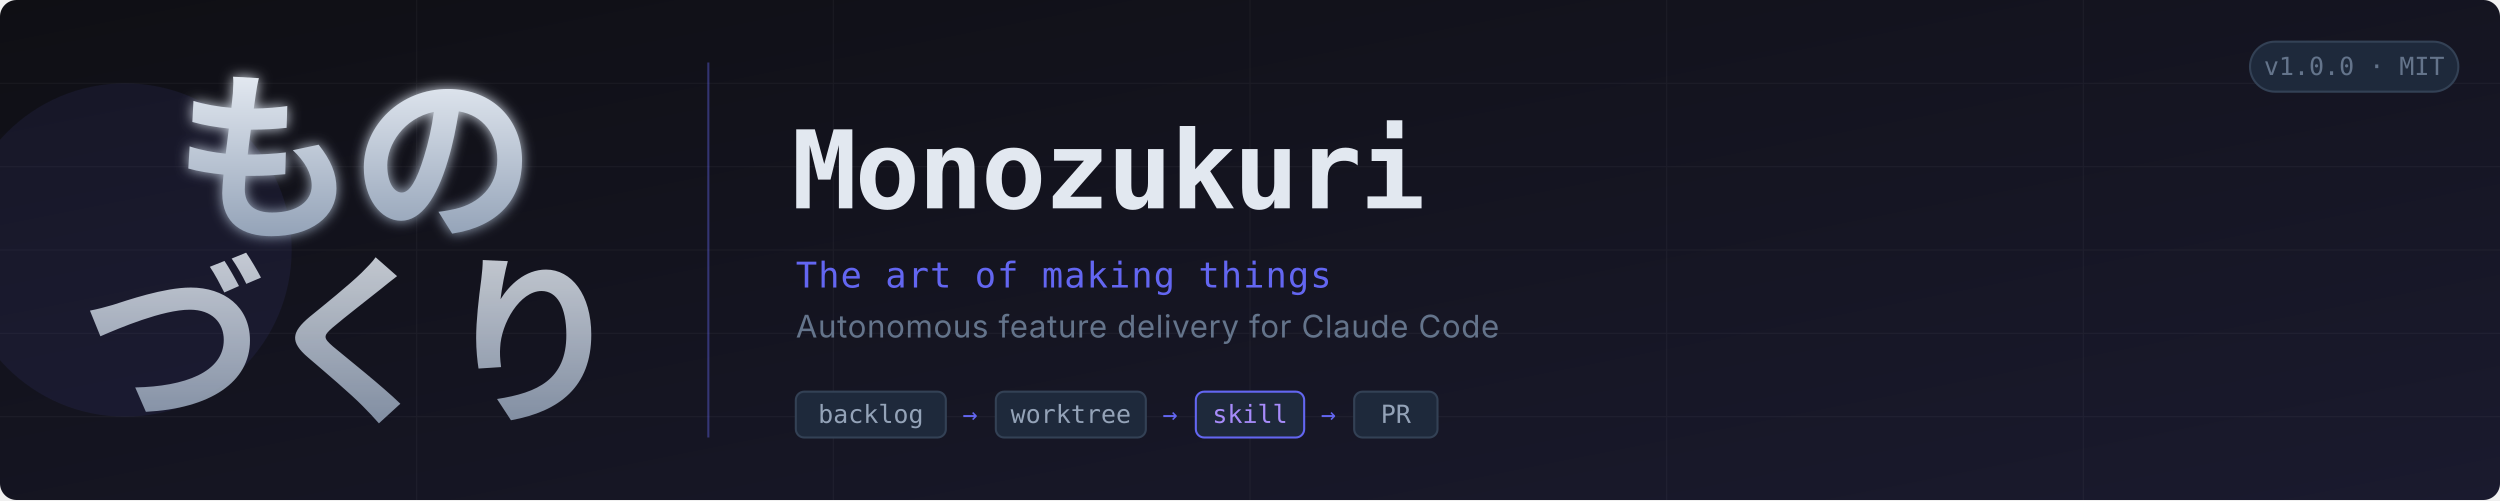
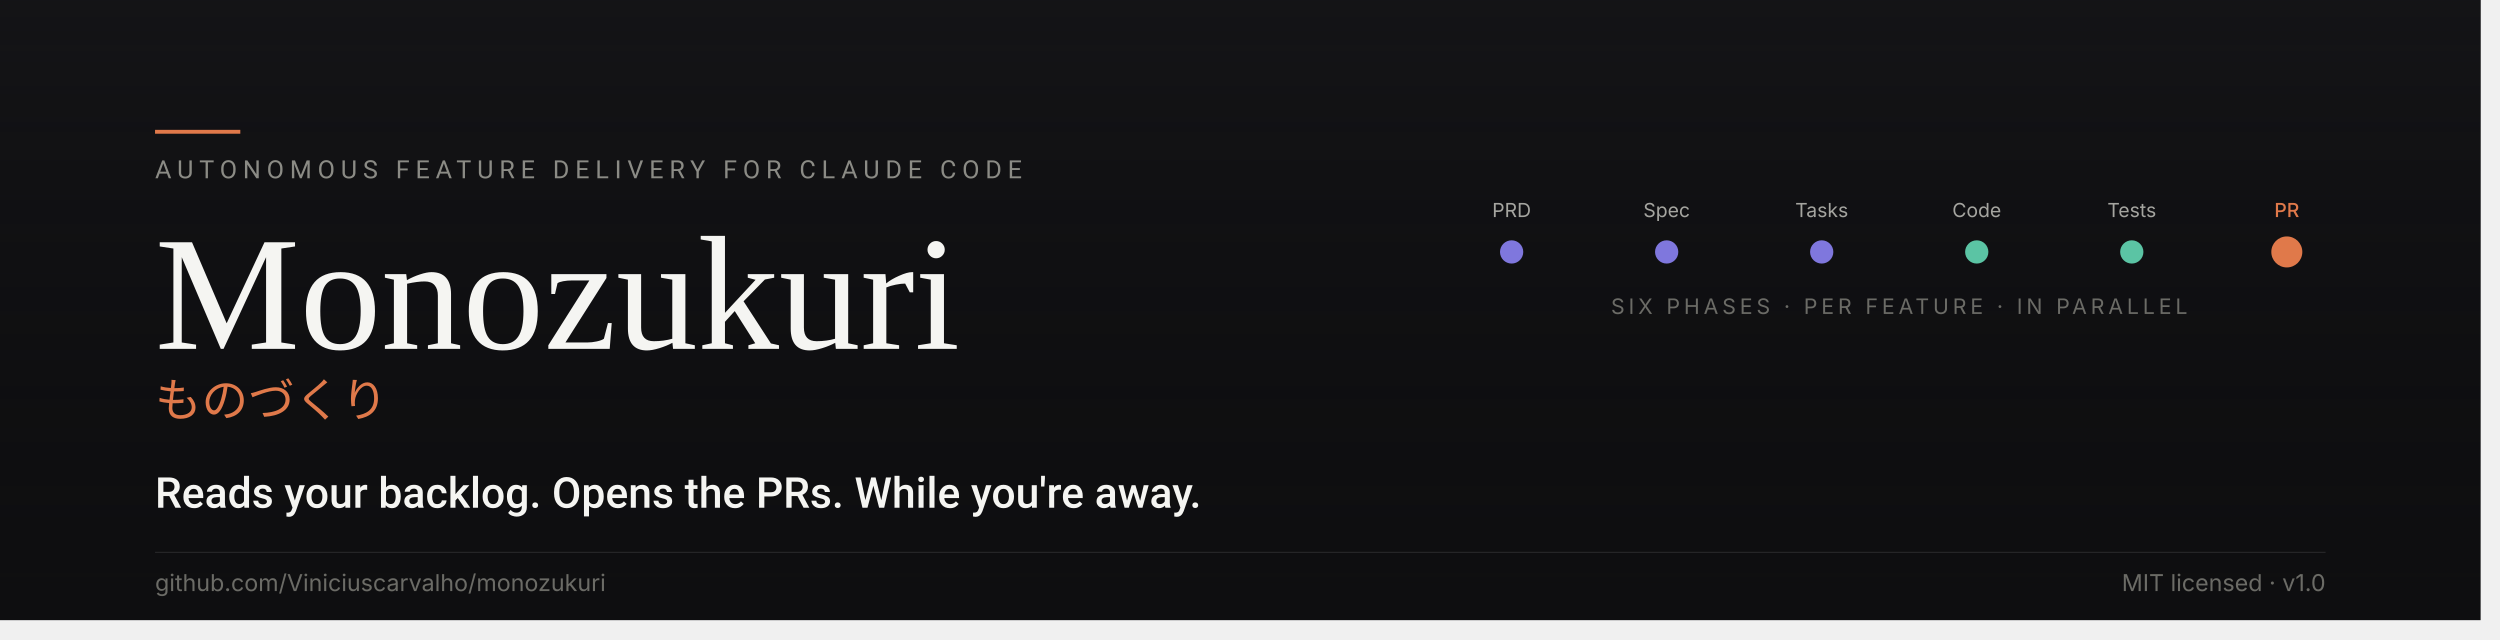
- <svg xmlns="http://www.w3.org/2000/svg" viewBox="0 0 1200 240" width="1200" height="240">
+ <svg xmlns="http://www.w3.org/2000/svg" width="100%" viewBox="0 0 1290 330" role="img" style="">
+   <rect width="1280" height="320" fill="#0E0E10" style="fill:rgb(14, 14, 16);stroke:none;color:rgb(255, 255, 255);stroke-width:1px;stroke-linecap:butt;stroke-linejoin:miter;opacity:1;font-family:&quot;Anthropic Sans&quot;, -apple-system, &quot;system-ui&quot;, &quot;Segoe UI&quot;, sans-serif;font-size:16px;font-weight:400;text-anchor:start;dominant-baseline:auto" />
  <defs>
-     <linearGradient id="bg" x1="0%" y1="0%" x2="100%" y2="100%">
-       <stop offset="0%" style="stop-color:#0f0f14;stop-opacity:1" />
-       <stop offset="100%" style="stop-color:#1a1a2e;stop-opacity:1" />
+     <linearGradient id="depth" x1="0" y1="0" x2="0" y2="1">
+       <stop offset="0%" stop-color="#1A1A1D" stop-opacity="0.5" />
+       <stop offset="100%" stop-color="#0E0E10" stop-opacity="0" />
    </linearGradient>
-     <linearGradient id="accentLine" x1="0%" y1="0%" x2="100%" y2="0%">
-       <stop offset="0%" style="stop-color:#6366f1;stop-opacity:0" />
-       <stop offset="30%" style="stop-color:#6366f1;stop-opacity:1" />
-       <stop offset="70%" style="stop-color:#a78bfa;stop-opacity:1" />
-       <stop offset="100%" style="stop-color:#a78bfa;stop-opacity:0" />
+     <linearGradient id="trail" x1="0" y1="0" x2="1" y2="0">
+       <stop offset="0%" stop-color="#E0794A" stop-opacity="0" />
+       <stop offset="20%" stop-color="#E0794A" stop-opacity="0.7" />
+       <stop offset="100%" stop-color="#E0794A" stop-opacity="0" />
    </linearGradient>
-     <linearGradient id="kanjiGrad" x1="0%" y1="0%" x2="0%" y2="100%">
-       <stop offset="0%" style="stop-color:#e2e8f0" />
-       <stop offset="100%" style="stop-color:#94a3b8" />
-     </linearGradient>
-     <filter id="glow">
-       <feGaussianBlur stdDeviation="3" result="coloredBlur" />
-       <feMerge>
-         <feMergeNode in="coloredBlur" />
-         <feMergeNode in="SourceGraphic" />
-       </feMerge>
-     </filter>
  </defs>
-   <rect width="1200" height="240" fill="url(#bg)" rx="8" />
-   <g opacity="0.04" stroke="#ffffff" stroke-width="0.5">
-     <line x1="0" y1="40" x2="1200" y2="40" />
-     <line x1="0" y1="80" x2="1200" y2="80" />
-     <line x1="0" y1="120" x2="1200" y2="120" />
-     <line x1="0" y1="160" x2="1200" y2="160" />
-     <line x1="0" y1="200" x2="1200" y2="200" />
-     <line x1="200" y1="0" x2="200" y2="240" />
-     <line x1="400" y1="0" x2="400" y2="240" />
-     <line x1="600" y1="0" x2="600" y2="240" />
-     <line x1="800" y1="0" x2="800" y2="240" />
-     <line x1="1000" y1="0" x2="1000" y2="240" />
+   <rect width="1280" height="320" fill="url(#depth)" style="stroke:none;color:rgb(255, 255, 255);stroke-width:1px;stroke-linecap:butt;stroke-linejoin:miter;opacity:1;font-family:&quot;Anthropic Sans&quot;, -apple-system, &quot;system-ui&quot;, &quot;Segoe UI&quot;, sans-serif;font-size:16px;font-weight:400;text-anchor:start;dominant-baseline:auto" />
+   <line x1="80" y1="68" x2="124" y2="68" stroke="#E0794A" stroke-width="2" style="fill:rgb(0, 0, 0);stroke:rgb(224, 121, 74);color:rgb(255, 255, 255);stroke-width:2px;stroke-linecap:butt;stroke-linejoin:miter;opacity:1;font-family:&quot;Anthropic Sans&quot;, -apple-system, &quot;system-ui&quot;, &quot;Segoe UI&quot;, sans-serif;font-size:16px;font-weight:400;text-anchor:start;dominant-baseline:auto" />
+   <text x="80" y="92" font-family="-apple-system, BlinkMacSystemFont, 'Segoe UI', Roboto, sans-serif" font-size="13" fill="#8B8B85" letter-spacing="3" style="fill:rgb(139, 139, 133);stroke:none;color:rgb(255, 255, 255);stroke-width:1px;stroke-linecap:butt;stroke-linejoin:miter;opacity:1;font-family:-apple-system, &quot;system-ui&quot;, &quot;Segoe UI&quot;, Roboto, sans-serif;font-size:13px;font-weight:400;text-anchor:start;dominant-baseline:auto">AUTONOMOUS FEATURE DELIVERY FOR CLAUDE CODE</text>
+   <text x="80" y="180" font-family="Georgia, 'Times New Roman', serif" font-size="84" font-weight="500" fill="#F5F5F2" style="fill:rgb(245, 245, 242);stroke:none;color:rgb(255, 255, 255);stroke-width:1px;stroke-linecap:butt;stroke-linejoin:miter;opacity:1;font-family:Georgia, &quot;Times New Roman&quot;, serif;font-size:84px;font-weight:500;text-anchor:start;dominant-baseline:auto">Monozukuri</text>
+   <text x="80" y="215" font-family="Georgia, 'Times New Roman', serif" font-size="24" fill="#E0794A" style="fill:rgb(224, 121, 74);stroke:none;color:rgb(255, 255, 255);stroke-width:1px;stroke-linecap:butt;stroke-linejoin:miter;opacity:1;font-family:Georgia, &quot;Times New Roman&quot;, serif;font-size:24px;font-weight:400;text-anchor:start;dominant-baseline:auto">ものづくり</text>
+   <text x="80" y="262" font-family="-apple-system, BlinkMacSystemFont, 'Segoe UI', Roboto, sans-serif" font-size="22" font-weight="500" fill="#F5F5F2" style="fill:rgb(245, 245, 242);stroke:none;color:rgb(255, 255, 255);stroke-width:1px;stroke-linecap:butt;stroke-linejoin:miter;opacity:1;font-family:-apple-system, &quot;system-ui&quot;, &quot;Segoe UI&quot;, Roboto, sans-serif;font-size:22px;font-weight:500;text-anchor:start;dominant-baseline:auto">Reads your backlog. Opens the PRs. While you're away.</text>
+   <g transform="translate(780, 130)" style="fill:rgb(0, 0, 0);stroke:none;color:rgb(255, 255, 255);stroke-width:1px;stroke-linecap:butt;stroke-linejoin:miter;opacity:1;font-family:&quot;Anthropic Sans&quot;, -apple-system, &quot;system-ui&quot;, &quot;Segoe UI&quot;, sans-serif;font-size:16px;font-weight:400;text-anchor:start;dominant-baseline:auto">
+     <line x1="0" y1="0" x2="400" y2="0" stroke="url(#trail)" stroke-width="1" style="fill:rgb(0, 0, 0);color:rgb(255, 255, 255);stroke-width:1px;stroke-linecap:butt;stroke-linejoin:miter;opacity:1;font-family:&quot;Anthropic Sans&quot;, -apple-system, &quot;system-ui&quot;, &quot;Segoe UI&quot;, sans-serif;font-size:16px;font-weight:400;text-anchor:start;dominant-baseline:auto" />
+     <g style="fill:rgb(0, 0, 0);stroke:none;color:rgb(255, 255, 255);stroke-width:1px;stroke-linecap:butt;stroke-linejoin:miter;opacity:1;font-family:&quot;Anthropic Sans&quot;, -apple-system, &quot;system-ui&quot;, &quot;Segoe UI&quot;, sans-serif;font-size:16px;font-weight:400;text-anchor:start;dominant-baseline:auto">
+       <circle cx="0" cy="0" r="6" fill="#7F77DD" style="fill:rgb(127, 119, 221);stroke:none;color:rgb(255, 255, 255);stroke-width:1px;stroke-linecap:butt;stroke-linejoin:miter;opacity:1;font-family:&quot;Anthropic Sans&quot;, -apple-system, &quot;system-ui&quot;, &quot;Segoe UI&quot;, sans-serif;font-size:16px;font-weight:400;text-anchor:start;dominant-baseline:auto" />
+       <text x="0" y="-18" font-family="-apple-system, sans-serif" font-size="10" fill="#A5A5A0" text-anchor="middle" style="fill:rgb(165, 165, 160);stroke:none;color:rgb(255, 255, 255);stroke-width:1px;stroke-linecap:butt;stroke-linejoin:miter;opacity:1;font-family:-apple-system, sans-serif;font-size:10px;font-weight:400;text-anchor:middle;dominant-baseline:auto">PRD</text>
+     </g>
+     <g style="fill:rgb(0, 0, 0);stroke:none;color:rgb(255, 255, 255);stroke-width:1px;stroke-linecap:butt;stroke-linejoin:miter;opacity:1;font-family:&quot;Anthropic Sans&quot;, -apple-system, &quot;system-ui&quot;, &quot;Segoe UI&quot;, sans-serif;font-size:16px;font-weight:400;text-anchor:start;dominant-baseline:auto">
+       <circle cx="80" cy="0" r="6" fill="#7F77DD" style="fill:rgb(127, 119, 221);stroke:none;color:rgb(255, 255, 255);stroke-width:1px;stroke-linecap:butt;stroke-linejoin:miter;opacity:1;font-family:&quot;Anthropic Sans&quot;, -apple-system, &quot;system-ui&quot;, &quot;Segoe UI&quot;, sans-serif;font-size:16px;font-weight:400;text-anchor:start;dominant-baseline:auto" />
+       <text x="80" y="-18" font-family="-apple-system, sans-serif" font-size="10" fill="#A5A5A0" text-anchor="middle" style="fill:rgb(165, 165, 160);stroke:none;color:rgb(255, 255, 255);stroke-width:1px;stroke-linecap:butt;stroke-linejoin:miter;opacity:1;font-family:-apple-system, sans-serif;font-size:10px;font-weight:400;text-anchor:middle;dominant-baseline:auto">Spec</text>
+     </g>
+     <g style="fill:rgb(0, 0, 0);stroke:none;color:rgb(255, 255, 255);stroke-width:1px;stroke-linecap:butt;stroke-linejoin:miter;opacity:1;font-family:&quot;Anthropic Sans&quot;, -apple-system, &quot;system-ui&quot;, &quot;Segoe UI&quot;, sans-serif;font-size:16px;font-weight:400;text-anchor:start;dominant-baseline:auto">
+       <circle cx="160" cy="0" r="6" fill="#7F77DD" style="fill:rgb(127, 119, 221);stroke:none;color:rgb(255, 255, 255);stroke-width:1px;stroke-linecap:butt;stroke-linejoin:miter;opacity:1;font-family:&quot;Anthropic Sans&quot;, -apple-system, &quot;system-ui&quot;, &quot;Segoe UI&quot;, sans-serif;font-size:16px;font-weight:400;text-anchor:start;dominant-baseline:auto" />
+       <text x="160" y="-18" font-family="-apple-system, sans-serif" font-size="10" fill="#A5A5A0" text-anchor="middle" style="fill:rgb(165, 165, 160);stroke:none;color:rgb(255, 255, 255);stroke-width:1px;stroke-linecap:butt;stroke-linejoin:miter;opacity:1;font-family:-apple-system, sans-serif;font-size:10px;font-weight:400;text-anchor:middle;dominant-baseline:auto">Tasks</text>
+     </g>
+     <g style="fill:rgb(0, 0, 0);stroke:none;color:rgb(255, 255, 255);stroke-width:1px;stroke-linecap:butt;stroke-linejoin:miter;opacity:1;font-family:&quot;Anthropic Sans&quot;, -apple-system, &quot;system-ui&quot;, &quot;Segoe UI&quot;, sans-serif;font-size:16px;font-weight:400;text-anchor:start;dominant-baseline:auto">
+       <circle cx="240" cy="0" r="6" fill="#5BC4A4" style="fill:rgb(91, 196, 164);stroke:none;color:rgb(255, 255, 255);stroke-width:1px;stroke-linecap:butt;stroke-linejoin:miter;opacity:1;font-family:&quot;Anthropic Sans&quot;, -apple-system, &quot;system-ui&quot;, &quot;Segoe UI&quot;, sans-serif;font-size:16px;font-weight:400;text-anchor:start;dominant-baseline:auto" />
+       <text x="240" y="-18" font-family="-apple-system, sans-serif" font-size="10" fill="#A5A5A0" text-anchor="middle" style="fill:rgb(165, 165, 160);stroke:none;color:rgb(255, 255, 255);stroke-width:1px;stroke-linecap:butt;stroke-linejoin:miter;opacity:1;font-family:-apple-system, sans-serif;font-size:10px;font-weight:400;text-anchor:middle;dominant-baseline:auto">Code</text>
+     </g>
+     <g style="fill:rgb(0, 0, 0);stroke:none;color:rgb(255, 255, 255);stroke-width:1px;stroke-linecap:butt;stroke-linejoin:miter;opacity:1;font-family:&quot;Anthropic Sans&quot;, -apple-system, &quot;system-ui&quot;, &quot;Segoe UI&quot;, sans-serif;font-size:16px;font-weight:400;text-anchor:start;dominant-baseline:auto">
+       <circle cx="320" cy="0" r="6" fill="#5BC4A4" style="fill:rgb(91, 196, 164);stroke:none;color:rgb(255, 255, 255);stroke-width:1px;stroke-linecap:butt;stroke-linejoin:miter;opacity:1;font-family:&quot;Anthropic Sans&quot;, -apple-system, &quot;system-ui&quot;, &quot;Segoe UI&quot;, sans-serif;font-size:16px;font-weight:400;text-anchor:start;dominant-baseline:auto" />
+       <text x="320" y="-18" font-family="-apple-system, sans-serif" font-size="10" fill="#A5A5A0" text-anchor="middle" style="fill:rgb(165, 165, 160);stroke:none;color:rgb(255, 255, 255);stroke-width:1px;stroke-linecap:butt;stroke-linejoin:miter;opacity:1;font-family:-apple-system, sans-serif;font-size:10px;font-weight:400;text-anchor:middle;dominant-baseline:auto">Tests</text>
+     </g>
+     <g style="fill:rgb(0, 0, 0);stroke:none;color:rgb(255, 255, 255);stroke-width:1px;stroke-linecap:butt;stroke-linejoin:miter;opacity:1;font-family:&quot;Anthropic Sans&quot;, -apple-system, &quot;system-ui&quot;, &quot;Segoe UI&quot;, sans-serif;font-size:16px;font-weight:400;text-anchor:start;dominant-baseline:auto">
+       <circle cx="400" cy="0" r="8" fill="#E0794A" style="fill:rgb(224, 121, 74);stroke:none;color:rgb(255, 255, 255);stroke-width:1px;stroke-linecap:butt;stroke-linejoin:miter;opacity:1;font-family:&quot;Anthropic Sans&quot;, -apple-system, &quot;system-ui&quot;, &quot;Segoe UI&quot;, sans-serif;font-size:16px;font-weight:400;text-anchor:start;dominant-baseline:auto" />
+       <text x="400" y="-18" font-family="-apple-system, sans-serif" font-size="10" fill="#E0794A" text-anchor="middle" font-weight="500" style="fill:rgb(224, 121, 74);stroke:none;color:rgb(255, 255, 255);stroke-width:1px;stroke-linecap:butt;stroke-linejoin:miter;opacity:1;font-family:-apple-system, sans-serif;font-size:10px;font-weight:500;text-anchor:middle;dominant-baseline:auto">PR</text>
+     </g>
+     <text x="200" y="32" font-family="-apple-system, sans-serif" font-size="11" fill="#6B6B66" text-anchor="middle" letter-spacing="2" style="fill:rgb(107, 107, 102);stroke:none;color:rgb(255, 255, 255);stroke-width:1px;stroke-linecap:butt;stroke-linejoin:miter;opacity:1;font-family:-apple-system, sans-serif;font-size:11px;font-weight:400;text-anchor:middle;dominant-baseline:auto">SIX PHASES · PER FEATURE · IN PARALLEL</text>
  </g>
-   <ellipse cx="60" cy="120" rx="80" ry="80" fill="#6366f1" opacity="0.08" />
-   <line x1="340" y1="30" x2="340" y2="210" stroke="#6366f1" stroke-width="1" opacity="0.4" />
-   <text x="170" y="108" font-family="'Hiragino Kaku Gothic ProN', 'Noto Sans JP', 'Yu Gothic', 'MS Gothic', sans-serif" font-size="88" font-weight="700" text-anchor="middle" fill="url(#kanjiGrad)" filter="url(#glow)" letter-spacing="-2">もの</text>
-   <text x="170" y="196" font-family="'Hiragino Kaku Gothic ProN', 'Noto Sans JP', 'Yu Gothic', 'MS Gothic', sans-serif" font-size="88" font-weight="700" text-anchor="middle" fill="url(#kanjiGrad)" opacity="0.85" letter-spacing="-2">づくり</text>
-   <text x="380" y="100" font-family="'SF Mono', 'JetBrains Mono', 'Fira Code', 'Consolas', monospace" font-size="52" font-weight="700" fill="#e2e8f0" letter-spacing="-1">Monozukuri</text>
-   <text x="382" y="138" font-family="'SF Mono', 'JetBrains Mono', 'Fira Code', 'Consolas', monospace" font-size="17" fill="#6366f1" letter-spacing="0.5">The art of making things</text>
-   <text x="382" y="162" font-family="-apple-system, BlinkMacSystemFont, 'Segoe UI', sans-serif" font-size="15" fill="#64748b" letter-spacing="0.3">Autonomous feature delivery for Claude Code</text>
-   <line x1="0" y1="225" x2="1200" y2="225" stroke="url(#accentLine)" stroke-width="2" />
-   <g transform="translate(382, 188)" font-family="'SF Mono', 'Fira Code', 'Consolas', monospace" font-size="12" fill="#475569">
-     <rect x="0" y="0" width="72" height="22" rx="4" fill="#1e293b" stroke="#334155" stroke-width="1" />
-     <text x="36" y="15" text-anchor="middle" fill="#94a3b8">backlog</text>
-     <text x="80" y="15" fill="#6366f1">→</text>
-     <rect x="96" y="0" width="72" height="22" rx="4" fill="#1e293b" stroke="#334155" stroke-width="1" />
-     <text x="132" y="15" text-anchor="middle" fill="#94a3b8">worktree</text>
-     <text x="176" y="15" fill="#6366f1">→</text>
-     <rect x="192" y="0" width="52" height="22" rx="4" fill="#1e293b" stroke="#6366f1" stroke-width="1" />
-     <text x="218" y="15" text-anchor="middle" fill="#a78bfa">skill</text>
-     <text x="252" y="15" fill="#6366f1">→</text>
-     <rect x="268" y="0" width="40" height="22" rx="4" fill="#1e293b" stroke="#334155" stroke-width="1" />
-     <text x="288" y="15" text-anchor="middle" fill="#94a3b8">PR</text>
-   </g>
-   <g transform="translate(1080, 20)">
-     <rect x="0" y="0" width="100" height="24" rx="12" fill="#1e293b" stroke="#334155" stroke-width="1" />
-     <text x="50" y="16" text-anchor="middle" font-family="'SF Mono', 'Fira Code', 'Consolas', monospace" font-size="12" fill="#64748b">v1.0.0 · MIT</text>
-   </g>
+   <line x1="80" y1="285" x2="1200" y2="285" stroke="#2A2A2C" stroke-width="0.5" style="fill:rgb(0, 0, 0);stroke:rgb(42, 42, 44);color:rgb(255, 255, 255);stroke-width:0.5px;stroke-linecap:butt;stroke-linejoin:miter;opacity:1;font-family:&quot;Anthropic Sans&quot;, -apple-system, &quot;system-ui&quot;, &quot;Segoe UI&quot;, sans-serif;font-size:16px;font-weight:400;text-anchor:start;dominant-baseline:auto" />
+   <text x="80" y="305" font-family="-apple-system, sans-serif" font-size="12" fill="#6B6B66" style="fill:rgb(107, 107, 102);stroke:none;color:rgb(255, 255, 255);stroke-width:1px;stroke-linecap:butt;stroke-linejoin:miter;opacity:1;font-family:-apple-system, sans-serif;font-size:12px;font-weight:400;text-anchor:start;dominant-baseline:auto">github.com/Viniciuscarvalho/monozukuri</text>
+   <text x="1200" y="305" font-family="-apple-system, sans-serif" font-size="12" fill="#6B6B66" text-anchor="end" style="fill:rgb(107, 107, 102);stroke:none;color:rgb(255, 255, 255);stroke-width:1px;stroke-linecap:butt;stroke-linejoin:miter;opacity:1;font-family:-apple-system, sans-serif;font-size:12px;font-weight:400;text-anchor:end;dominant-baseline:auto">MIT licensed · v1.0</text>
</svg>
